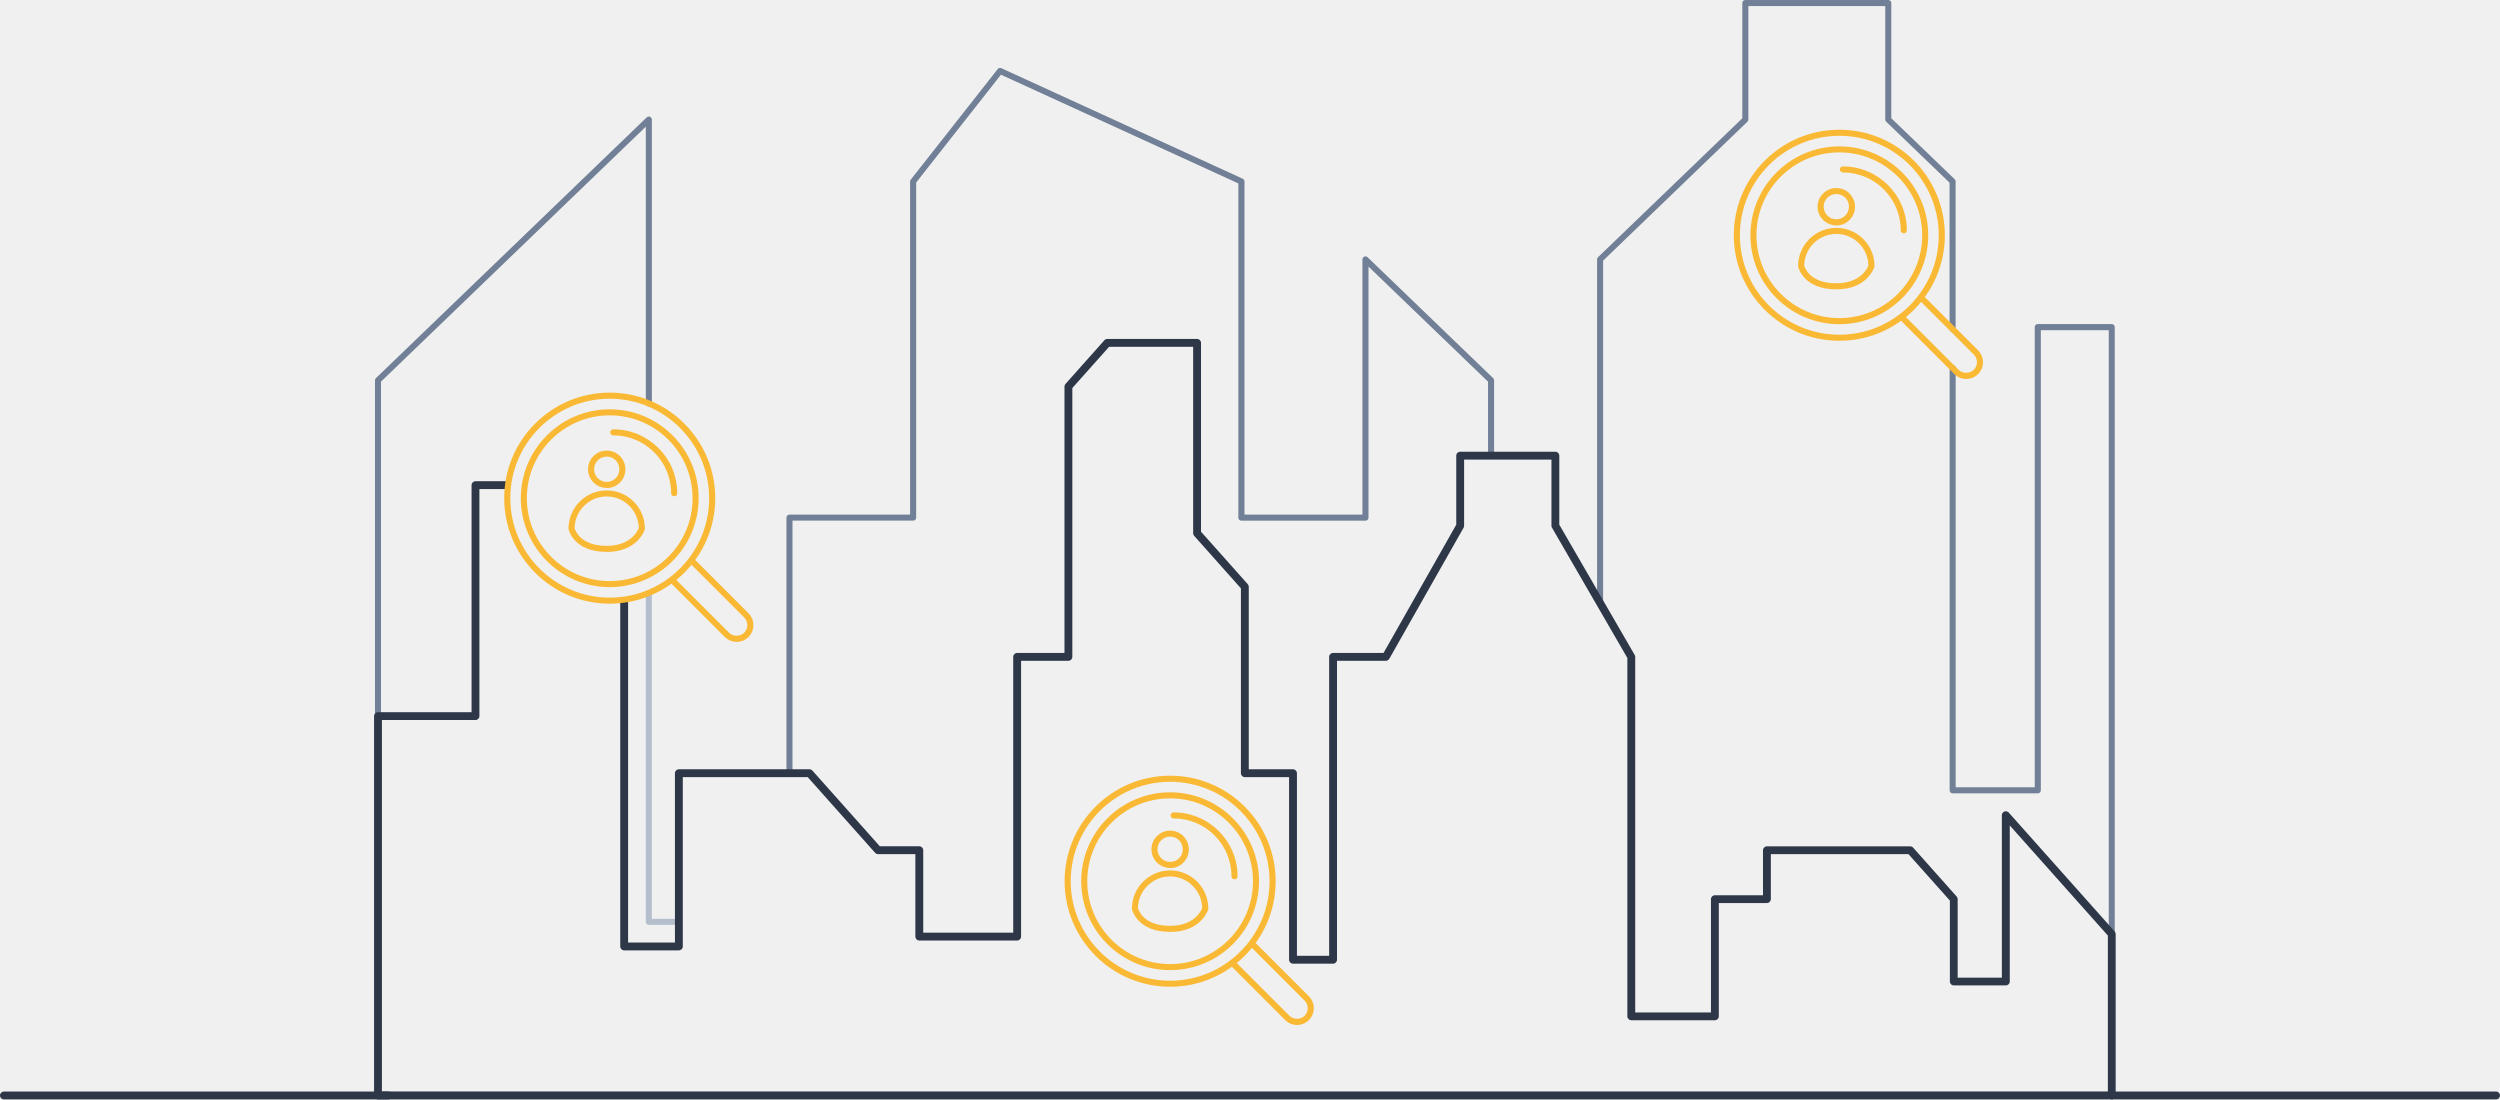
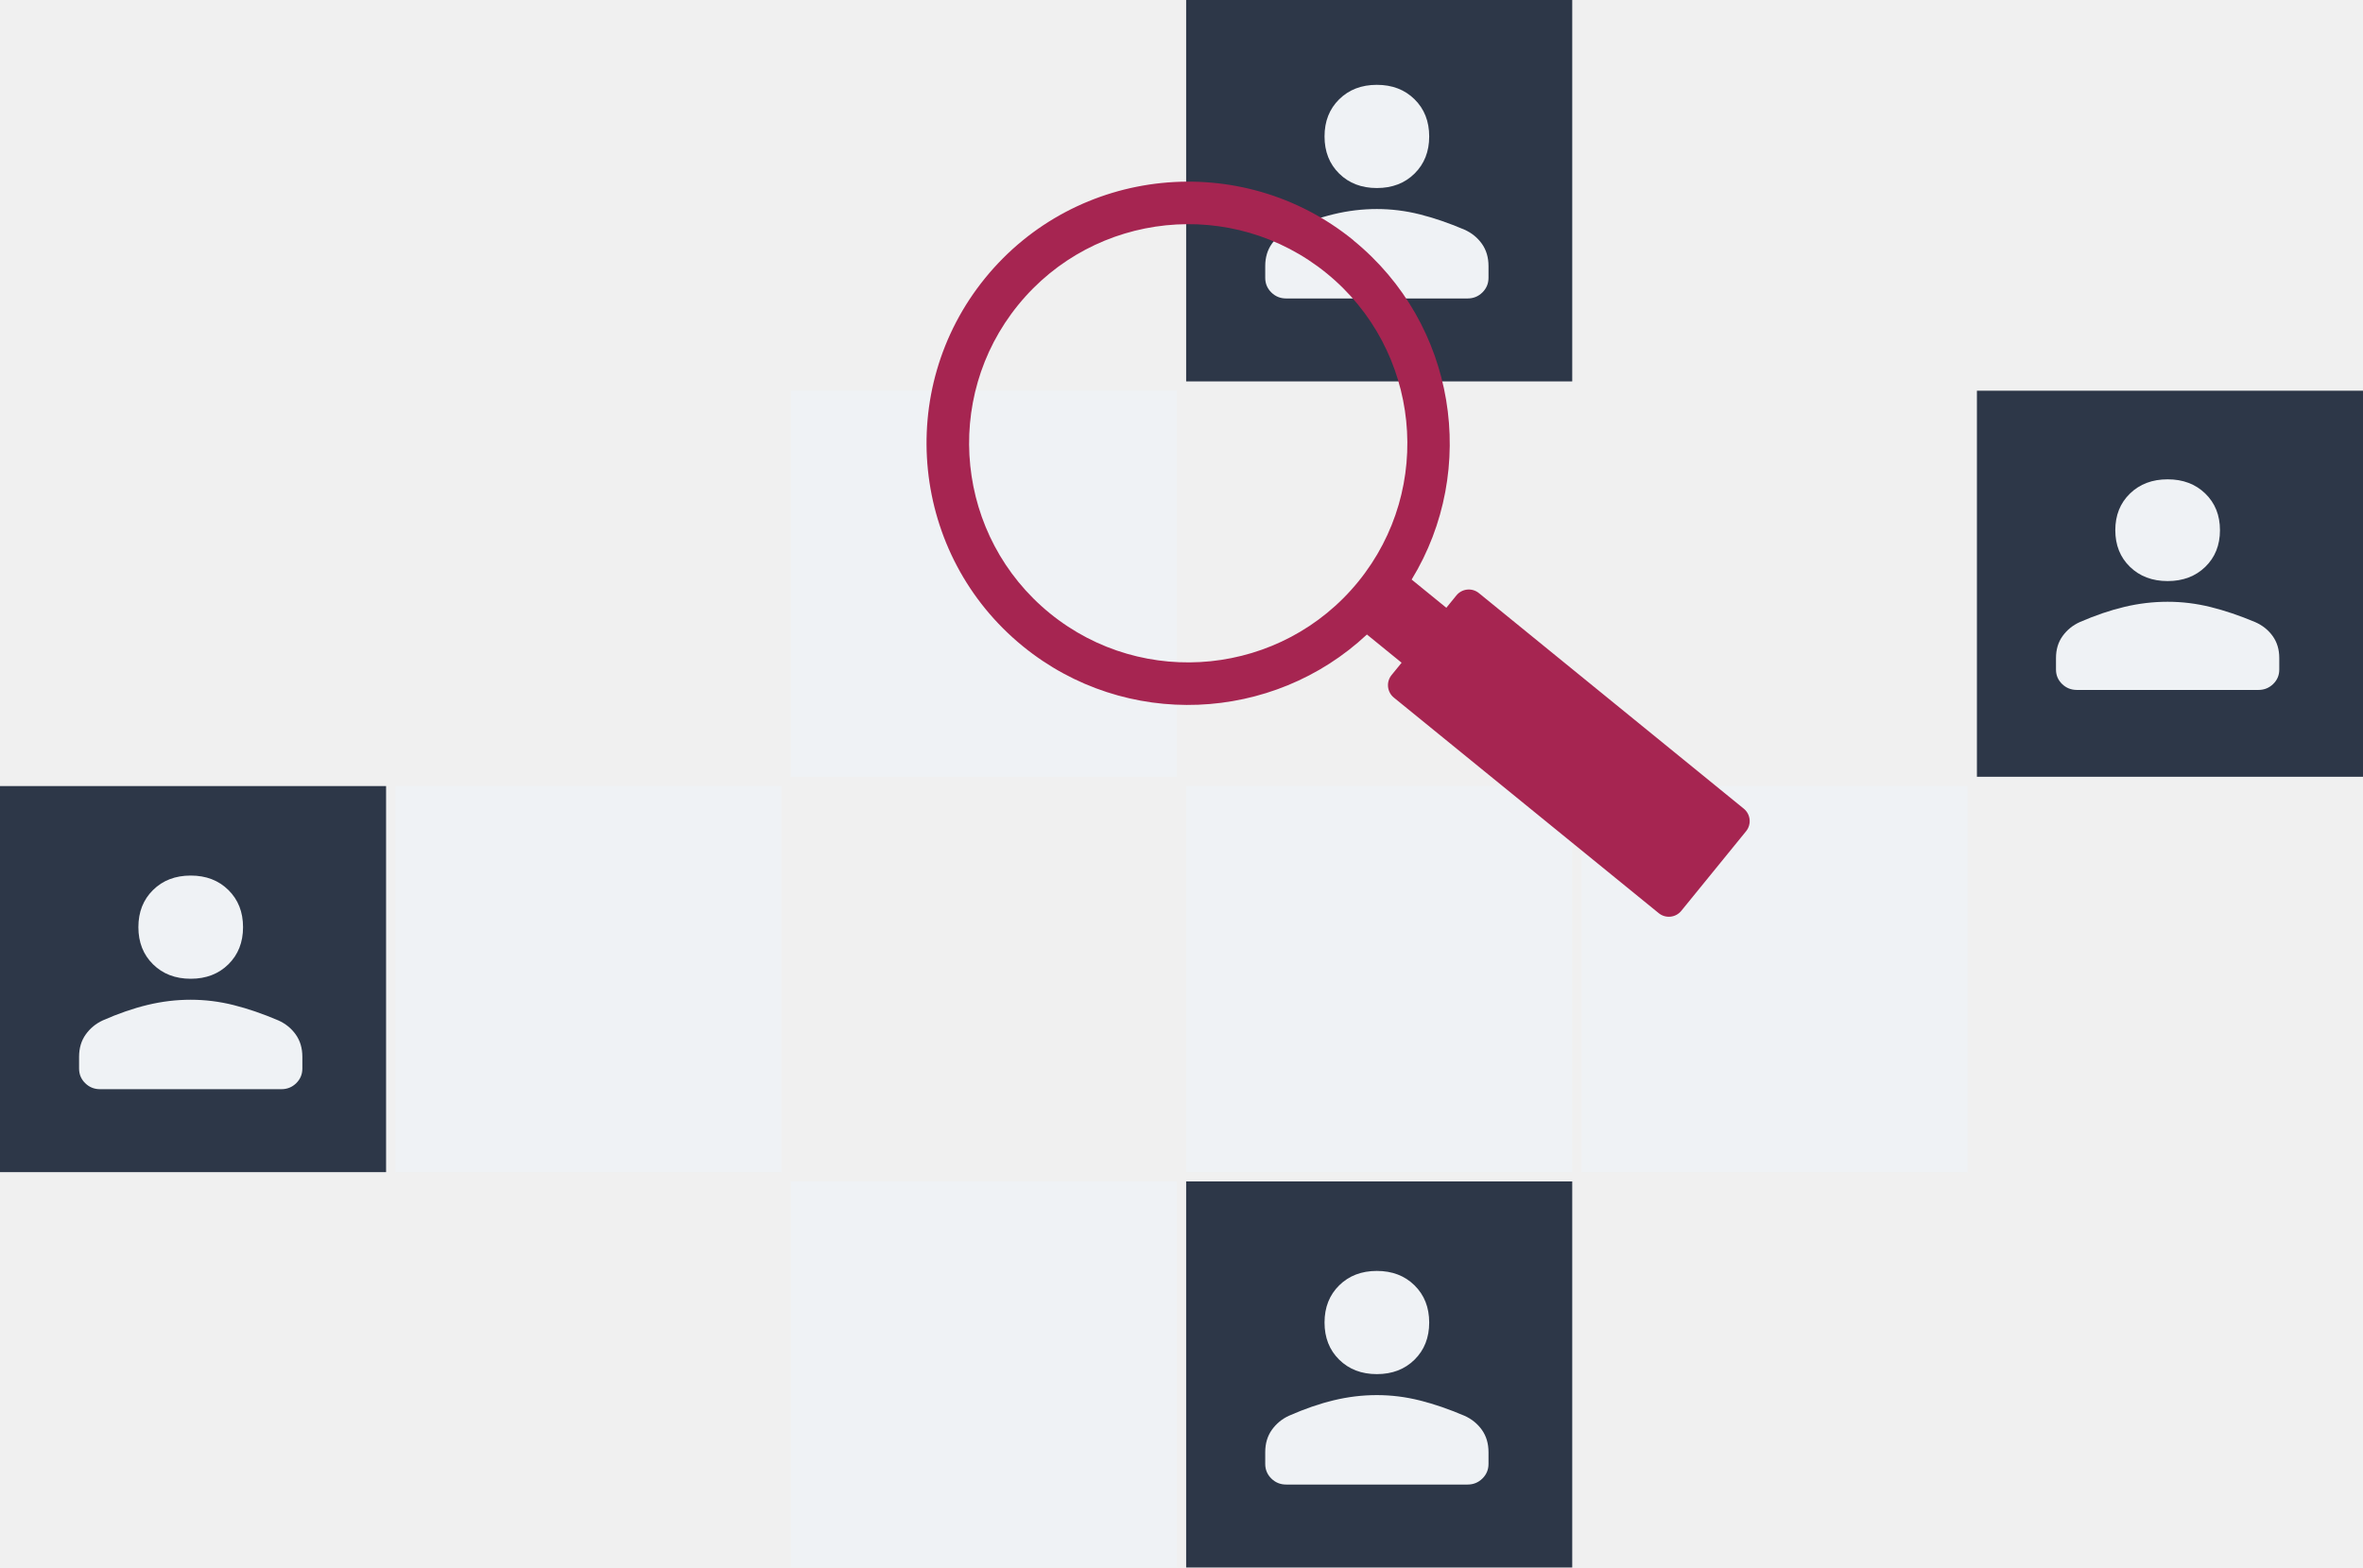
- <svg xmlns="http://www.w3.org/2000/svg" id="Layer_2" data-name="Layer 2" viewBox="0 0 413.63 181.9">
+ <svg xmlns="http://www.w3.org/2000/svg" width="508" height="337" viewBox="0 0 508 337" fill="none">
+   <rect x="255" y="254" width="83" height="83" fill="#2D3748" />
+   <rect y="169" width="83" height="83" fill="#2D3748" />
+   <rect x="255" y="169" width="83" height="83" fill="#EFF2F5" />
+   <rect x="170" y="254" width="83" height="83" fill="#EFF2F5" />
+   <rect x="170" y="84" width="83" height="83" fill="#EFF2F5" />
+   <rect x="425" y="84" width="83" height="83" fill="#2D3748" />
+   <rect x="85" y="169" width="83" height="83" fill="#EFF2F5" />
+   <rect x="340" y="169" width="83" height="83" fill="#EFF2F5" />
+   <rect x="255" width="83" height="82" fill="#2D3748" />
+   <path d="M466 124.927C462.7 124.927 460 123.906 457.9 121.865C455.8 119.823 454.75 117.198 454.75 113.99C454.75 110.781 455.8 108.156 457.9 106.115C460 104.073 462.7 103.052 466 103.052C469.3 103.052 472 104.073 474.1 106.115C476.2 108.156 477.25 110.781 477.25 113.99C477.25 117.198 476.2 119.823 474.1 121.865C472 123.906 469.3 124.927 466 124.927ZM442 143.958V141.479C442 139.632 442.475 138.052 443.425 136.74C444.375 135.427 445.6 134.431 447.1 133.75C450.45 132.292 453.663 131.198 456.738 130.469C459.812 129.74 462.9 129.375 466 129.375C469.1 129.375 472.175 129.752 475.225 130.505C478.275 131.259 481.475 132.34 484.825 133.75C486.375 134.431 487.625 135.427 488.575 136.74C489.525 138.052 490 139.632 490 141.479V143.958C490 145.174 489.563 146.207 488.688 147.057C487.812 147.908 486.75 148.333 485.5 148.333H446.5C445.25 148.333 444.188 147.908 443.312 147.057C442.438 146.207 442 145.174 442 143.958Z" fill="#EFF2F5" />
+   <path d="M296 40.426C292.7 40.426 290 39.391 287.9 37.32C285.8 35.249 284.75 32.586 284.75 29.332C284.75 26.078 285.8 23.416 287.9 21.345C290 19.274 292.7 18.238 296 18.238C299.3 18.238 302 19.274 304.1 21.345C306.2 23.416 307.25 26.078 307.25 29.332C307.25 32.586 306.2 35.249 304.1 37.32C302 39.391 299.3 40.426 296 40.426ZM272 59.729V57.215C272 55.341 272.475 53.739 273.425 52.407C274.375 51.076 275.6 50.065 277.1 49.375C280.45 47.896 283.663 46.786 286.738 46.047C289.812 45.307 292.9 44.938 296 44.938C299.1 44.938 302.175 45.32 305.225 46.084C308.275 46.848 311.475 47.945 314.825 49.375C316.375 50.065 317.625 51.076 318.575 52.407C319.525 53.739 320 55.341 320 57.215V59.729C320 60.962 319.563 62.01 318.688 62.872C317.812 63.735 316.75 64.167 315.5 64.167H276.5C275.25 64.167 274.188 63.735 273.312 62.872C272.438 62.01 272 60.962 272 59.729Z" fill="#EFF2F5" />
+   <path d="M296 295.426C292.7 295.426 290 294.391 287.9 292.32C285.8 290.249 284.75 287.586 284.75 284.332C284.75 281.078 285.8 278.416 287.9 276.345C290 274.274 292.7 273.239 296 273.239C299.3 273.239 302 274.274 304.1 276.345C306.2 278.416 307.25 281.078 307.25 284.332C307.25 287.586 306.2 290.249 304.1 292.32C302 294.391 299.3 295.426 296 295.426ZM272 314.729V312.215C272 310.341 272.475 308.739 273.425 307.407C274.375 306.076 275.6 305.065 277.1 304.375C280.45 302.896 283.663 301.786 286.738 301.047C289.812 300.307 292.9 299.937 296 299.937C299.1 299.937 302.175 300.32 305.225 301.084C308.275 301.848 311.475 302.945 314.825 304.375C316.375 305.065 317.625 306.076 318.575 307.407C319.525 308.739 320 310.341 320 312.215V314.729C320 315.962 319.563 317.01 318.688 317.872C317.812 318.735 316.75 319.167 315.5 319.167H276.5C275.25 319.167 274.188 318.735 273.312 317.872C272.438 317.01 272 315.962 272 314.729Z" fill="#EFF2F5" />
+   <path d="M41 210.426C37.7 210.426 35 209.391 32.9 207.32C30.8 205.249 29.75 202.586 29.75 199.332C29.75 196.078 30.8 193.416 32.9 191.345C35 189.274 37.7 188.239 41 188.239C44.3 188.239 47 189.274 49.1 191.345C51.2 193.416 52.25 196.078 52.25 199.332C52.25 202.586 51.2 205.249 49.1 207.32C47 209.391 44.3 210.426 41 210.426ZM17 229.729V227.215C17 225.341 17.475 223.739 18.425 222.407C19.375 221.076 20.6 220.065 22.1 219.375C25.45 217.896 28.663 216.786 31.738 216.047C34.812 215.307 37.9 214.937 41 214.937C44.1 214.937 47.175 215.32 50.225 216.084C53.275 216.848 56.475 217.945 59.825 219.375C61.375 220.065 62.625 221.076 63.575 222.407C64.525 223.739 65 225.341 65 227.215V229.729C65 230.962 64.562 232.01 63.688 232.872C62.812 233.735 61.75 234.167 60.5 234.167H21.5C20.25 234.167 19.188 233.735 18.312 232.872C17.438 232.01 17 230.962 17 229.729Z" fill="#EFF2F5" />
+   <g clip-path="url(#clip0_58_1519)">
+     <path d="M290.967 51.66C266.895 32.069 231.378 35.713 211.794 59.776C192.209 83.839 195.846 119.364 219.918 138.956C241.984 156.915 273.653 155.334 293.863 136.413L301.319 142.481L299.159 145.135C297.96 146.608 298.183 148.782 299.656 149.981L356.596 196.324C358.069 197.523 360.243 197.3 361.442 195.827L375.377 178.705C376.576 177.231 376.353 175.058 374.88 173.859L317.94 127.516C316.458 126.309 314.293 126.54 313.094 128.013L310.934 130.667L303.478 124.599C317.901 100.968 313.01 69.63 290.953 51.678L290.967 51.66ZM225.697 131.855C205.549 115.457 202.489 85.712 218.895 65.555C235.301 45.397 265.038 42.346 285.195 58.752C305.353 75.158 308.404 104.895 291.998 125.053C275.592 145.21 245.846 148.254 225.697 131.855Z" fill="#A62551" />
+   </g>
  <defs>
-     <style>
-       .cls-1 {
-         fill: #2d3748;
-       }
- 
-       .cls-1, .cls-2, .cls-3, .cls-4 {
-         stroke-width: 0px;
-       }
- 
-       .cls-2 {
-         fill: #b4becc;
-       }
- 
-       .cls-3 {
-         fill: #f9b934;
-       }
- 
-       .cls-4 {
-         fill: #718096;
-       }
-     </style>
+     <clipPath id="clip0_58_1519">
+       <rect width="112.555" height="201.957" fill="white" transform="translate(176.266 103.428) rotate(-50.8582)" />
+     </clipPath>
  </defs>
-   <g id="Layer_1-2" data-name="Layer 1">
-     <g id="good-company">
-       <g>
-         <path class="cls-4" d="M62.54,119.49c-.28,0-.5-.22-.5-.5v-56.06c0-.14.06-.27.15-.36l44.81-43.15c.15-.14.36-.18.54-.1s.31.26.31.46v46.97c0,.28-.22.5-.5.5s-.5-.22-.5-.5V20.96l-43.81,42.18v55.85c0,.28-.22.5-.5.5Z" />
-         <path class="cls-4" d="M349.4,155.05c-.28,0-.5-.22-.5-.5V54.63h-11.24v76.13c0,.28-.22.5-.5.5h-14.09c-.28,0-.5-.22-.5-.5V60.9c0-.28.22-.5.5-.5s.5.22.5.5v69.35h13.08V54.12c0-.28.22-.5.5-.5h12.24c.28,0,.5.22.5.5v100.42c0,.28-.22.5-.5.5Z" />
-         <path class="cls-4" d="M264.74,99.88c-.28,0-.5-.22-.5-.5v-56.46c0-.14.06-.27.15-.36l23.88-22.99V.5c0-.28.22-.5.5-.5h23.65c.28,0,.5.22.5.5v19.06l10.49,10.1c.1.09.15.22.15.36v24.43c0,.28-.22.5-.5.5s-.5-.22-.5-.5v-24.22l-10.49-10.1c-.1-.09-.15-.22-.15-.36V1h-22.65v18.77c0,.14-.06.27-.15.36l-23.88,22.99v56.25c0,.28-.22.5-.5.5Z" />
-         <path class="cls-4" d="M130.62,128.43c-.28,0-.5-.22-.5-.5v-42.29c0-.28.22-.5.5-.5h19.96V30.03c0-.11.04-.22.11-.31l14.38-18.29c.14-.18.39-.24.6-.15l39.94,18.29c.18.08.29.26.29.46v55.11h19.52v-42.22c0-.2.12-.38.31-.46.18-.08.4-.04.54.1l20.78,20.01c.1.09.15.22.15.36v12.46c0,.28-.22.5-.5.5s-.5-.22-.5-.5v-12.24l-19.78-19.04v41.54c0,.28-.22.5-.5.5h-20.53c-.28,0-.5-.22-.5-.5V30.35l-39.28-17.99-14.03,17.84v55.44c0,.28-.22.5-.5.5h-19.96v41.79c0,.28-.22.5-.5.5Z" />
-         <path class="cls-2" d="M112.32,153.02h-4.97c-.28,0-.5-.22-.5-.5v-54.41c0-.28.22-.5.5-.5s.5.22.5.5v53.91h4.47c.28,0,.5.22.5.5s-.22.5-.5.5Z" />
-       </g>
-       <path class="cls-1" d="M349.4,181.9H62.54c-.36,0-.65-.29-.65-.65v-62.77c0-.36.29-.65.65-.65h15.48v-37.56c0-.36.29-.65.65-.65h4.9c.36,0,.65.29.65.65s-.29.65-.65.65h-4.25v37.56c0,.36-.29.65-.65.65h-15.48v61.46h285.56v-25.8l-16.23-18.22v25.82c0,.36-.29.65-.65.65h-8.61c-.36,0-.65-.29-.65-.65v-13.39l-6.85-7.68h-22.77v7.44c0,.36-.29.65-.65.65h-7.96v18.74c0,.36-.29.65-.65.65h-13.83c-.36,0-.65-.29-.65-.65v-59.29l-12.47-21.55c-.06-.1-.09-.21-.09-.33v-10.94h-14.45v10.94c0,.11-.03.22-.08.32l-12.3,21.7c-.12.2-.33.33-.57.33h-8.08v49.46c0,.36-.29.65-.65.65h-6.63c-.36,0-.65-.29-.65-.65v-30.21h-7.32c-.36,0-.65-.29-.65-.65v-30.59l-7.74-8.69c-.11-.12-.16-.27-.16-.43v-30.84h-13.91l-6.08,6.82v44.48c0,.36-.29.65-.65.65h-7.83v45.63c0,.36-.29.65-.65.65h-16.19c-.36,0-.65-.29-.65-.65v-13.64h-6.17c-.19,0-.36-.08-.49-.22l-11.15-12.52h-20.67v28.01c0,.36-.29.65-.65.65h-9.05c-.36,0-.65-.29-.65-.65v-56.87c0-.36.29-.65.65-.65s.65.29.65.65v56.22h7.75v-28.01c0-.36.29-.65.65-.65h21.61c.19,0,.36.08.49.22l11.15,12.52h6.53c.36,0,.65.29.65.65v13.64h14.89v-45.63c0-.36.29-.65.65-.65h7.83v-44.07c0-.16.06-.31.16-.43l6.44-7.23c.12-.14.3-.22.49-.22h14.85c.36,0,.65.29.65.65v31.24l7.74,8.69c.11.12.16.27.16.43v30.19h7.32c.36,0,.65.29.65.65v30.21h5.33v-49.46c0-.36.29-.65.65-.65h8.35l12.03-21.22v-11.42c0-.36.29-.65.65-.65h15.75c.36,0,.65.29.65.65v11.42l12.47,21.55c.06.1.09.21.09.33v58.82h12.53v-18.74c0-.36.29-.65.65-.65h7.96v-7.44c0-.36.29-.65.65-.65h23.71c.19,0,.36.08.49.22l7.2,8.09c.11.12.16.27.16.43v12.99h7.31v-26.88c0-.27.17-.51.42-.61.25-.09.54-.03.72.17l17.53,19.68c.11.12.16.27.16.43v26.7c0,.36-.29.65-.65.65Z" />
-       <path class="cls-1" d="M64.22,181.9H.65c-.36,0-.65-.29-.65-.65s.29-.65.65-.65h63.57c.36,0,.65.29.65.65s-.29.65-.65.65Z" />
-       <path class="cls-1" d="M412.98,181.9h-63.57c-.36,0-.65-.29-.65-.65s.29-.65.65-.65h63.57c.36,0,.65.29.65.65s-.29.65-.65.65Z" />
-       <g>
-         <path class="cls-3" d="M121.88,106.2c-.74,0-1.44-.29-1.97-.81l-8.75-8.75c-.2-.2-.2-.51,0-.71.2-.2.51-.2.71,0l8.75,8.75c.67.67,1.84.67,2.51,0,.69-.69.69-1.82,0-2.51l-8.75-8.75c-.2-.2-.2-.51,0-.71.2-.2.51-.2.71,0l8.75,8.75c1.08,1.08,1.08,2.85,0,3.93-.52.53-1.22.81-1.96.81Z" />
-         <g>
-           <path class="cls-3" d="M100.88,99.88c-9.63,0-17.46-7.83-17.46-17.46s7.83-17.46,17.46-17.46,17.46,7.83,17.46,17.46-7.83,17.46-17.46,17.46ZM100.88,65.97c-9.07,0-16.45,7.38-16.45,16.46s7.38,16.45,16.45,16.45,16.45-7.38,16.45-16.45-7.38-16.46-16.45-16.46Z" />
-           <path class="cls-3" d="M100.88,97.14c-8.11,0-14.71-6.6-14.71-14.71s6.6-14.71,14.71-14.71,14.71,6.6,14.71,14.71-6.6,14.71-14.71,14.71ZM100.88,68.72c-7.56,0-13.71,6.15-13.71,13.71s6.15,13.71,13.71,13.71,13.71-6.15,13.71-13.71-6.15-13.71-13.71-13.71Z" />
-         </g>
-         <path class="cls-3" d="M111.54,82.1c-.28,0-.5-.22-.5-.5,0-5.28-4.29-9.57-9.57-9.57-.28,0-.5-.22-.5-.5s.22-.5.5-.5c5.83,0,10.58,4.74,10.58,10.58,0,.28-.22.5-.5.5Z" />
-       </g>
-       <g>
-         <path class="cls-3" d="M214.59,169.58c-.74,0-1.44-.29-1.96-.81l-8.75-8.75c-.2-.2-.2-.51,0-.71.2-.2.51-.2.71,0l8.75,8.75c.67.67,1.84.67,2.51,0,.69-.69.69-1.82,0-2.51l-8.75-8.75c-.2-.2-.2-.51,0-.71.2-.2.51-.2.71,0l8.75,8.75c1.08,1.08,1.08,2.85,0,3.93-.53.53-1.22.81-1.97.81Z" />
-         <g>
-           <path class="cls-3" d="M193.6,163.26c-9.63,0-17.46-7.83-17.46-17.46s7.83-17.46,17.46-17.46,17.46,7.83,17.46,17.46-7.83,17.46-17.46,17.46ZM193.6,129.35c-9.07,0-16.45,7.38-16.45,16.45s7.38,16.46,16.45,16.46,16.45-7.38,16.45-16.46-7.38-16.45-16.45-16.45Z" />
-           <path class="cls-3" d="M193.6,160.51c-8.11,0-14.71-6.6-14.71-14.71s6.6-14.71,14.71-14.71,14.71,6.6,14.71,14.71-6.6,14.71-14.71,14.71ZM193.6,132.09c-7.56,0-13.71,6.15-13.71,13.71s6.15,13.71,13.71,13.71,13.71-6.15,13.71-13.71-6.15-13.71-13.71-13.71Z" />
-         </g>
-         <path class="cls-3" d="M204.25,145.48c-.28,0-.5-.22-.5-.5,0-5.28-4.29-9.57-9.57-9.57-.28,0-.5-.22-.5-.5s.22-.5.5-.5c5.83,0,10.58,4.74,10.58,10.58,0,.28-.22.5-.5.5Z" />
-       </g>
-       <g>
-         <path class="cls-3" d="M325.32,62.7c-.74,0-1.44-.29-1.97-.81l-8.75-8.75c-.2-.2-.2-.51,0-.71.2-.2.51-.2.71,0l8.75,8.75c.67.67,1.84.67,2.51,0,.34-.34.52-.78.52-1.25s-.18-.92-.52-1.26l-8.75-8.75c-.2-.2-.2-.51,0-.71.2-.2.51-.2.71,0l8.75,8.75c.52.53.81,1.22.81,1.97s-.29,1.44-.81,1.96c-.52.52-1.22.81-1.97.81Z" />
-         <g>
-           <path class="cls-3" d="M304.32,56.38c-9.63,0-17.46-7.83-17.46-17.46s7.83-17.46,17.46-17.46,17.46,7.83,17.46,17.46-7.83,17.46-17.46,17.46ZM304.32,22.47c-9.07,0-16.45,7.38-16.45,16.46s7.38,16.45,16.45,16.45,16.45-7.38,16.45-16.45-7.38-16.46-16.45-16.46Z" />
-           <path class="cls-3" d="M304.32,53.64c-8.11,0-14.71-6.6-14.71-14.71s6.6-14.71,14.71-14.71,14.71,6.6,14.71,14.71-6.6,14.71-14.71,14.71ZM304.32,25.21c-7.56,0-13.71,6.15-13.71,13.71s6.15,13.71,13.71,13.71,13.71-6.15,13.71-13.71-6.15-13.71-13.71-13.71Z" />
-         </g>
-         <path class="cls-3" d="M314.98,38.6c-.28,0-.5-.22-.5-.5,0-5.28-4.29-9.57-9.57-9.57-.28,0-.5-.22-.5-.5s.22-.5.5-.5c5.83,0,10.58,4.75,10.58,10.58,0,.28-.22.5-.5.5Z" />
-       </g>
-       <g>
-         <path class="cls-3" d="M303.82,37.29c-1.71,0-3.1-1.39-3.1-3.09s1.39-3.09,3.1-3.09c.96,0,1.85.43,2.44,1.19.43.55.66,1.21.66,1.91s-.23,1.37-.66,1.91c-.59.75-1.48,1.19-2.44,1.19ZM303.82,32.1c-1.15,0-2.09.94-2.09,2.09s.94,2.09,2.09,2.09c.65,0,1.25-.29,1.65-.8.29-.37.44-.82.44-1.29s-.15-.92-.44-1.29c-.4-.51-1-.8-1.65-.8Z" />
-         <path class="cls-3" d="M303.82,47.87c-5.44,0-6.27-3.6-6.31-3.75,0-.03-.01-.07-.01-.1,0-3.48,2.83-6.32,6.32-6.32s6.32,2.83,6.32,6.32c0,.05,0,.1-.02.15-.05.15-1.22,3.71-6.3,3.71ZM298.51,43.95c.11.38.97,2.92,5.31,2.92,4,0,5.14-2.48,5.31-2.94-.05-2.89-2.41-5.23-5.31-5.23s-5.28,2.35-5.31,5.25ZM309.64,44.01h0,0Z" />
-       </g>
-       <g>
-         <path class="cls-3" d="M193.6,143.61c-1.71,0-3.09-1.39-3.09-3.09s1.39-3.09,3.09-3.09c.96,0,1.85.43,2.44,1.19.42.54.66,1.22.66,1.91s-.23,1.36-.66,1.91c-.59.75-1.48,1.19-2.44,1.19ZM193.6,138.42c-1.15,0-2.09.94-2.09,2.09s.94,2.09,2.09,2.09c.65,0,1.25-.29,1.65-.8.29-.37.44-.82.44-1.29s-.15-.92-.44-1.29c-.4-.51-1-.8-1.65-.8Z" />
-         <path class="cls-3" d="M193.6,154.18c-5.44,0-6.27-3.6-6.31-3.75,0-.03-.01-.07-.01-.1,0-3.48,2.83-6.32,6.32-6.32s6.32,2.83,6.32,6.32c0,.05,0,.1-.02.15-.05.15-1.22,3.71-6.3,3.71ZM188.28,150.26c.11.38.97,2.92,5.31,2.92,4,0,5.14-2.48,5.31-2.94-.05-2.89-2.41-5.23-5.31-5.23s-5.28,2.35-5.31,5.25ZM199.41,150.33h0,0Z" />
-       </g>
-       <g>
-         <path class="cls-3" d="M100.38,80.73c-1.71,0-3.09-1.39-3.09-3.09s1.39-3.09,3.09-3.09c.96,0,1.85.43,2.44,1.19.43.55.66,1.21.66,1.91s-.23,1.36-.66,1.91c-.59.75-1.48,1.19-2.44,1.19ZM100.38,75.55c-1.15,0-2.09.94-2.09,2.09s.94,2.09,2.09,2.09c.65,0,1.25-.29,1.65-.8.29-.37.44-.82.44-1.29s-.15-.92-.44-1.29c-.4-.51-1-.8-1.65-.8Z" />
-         <path class="cls-3" d="M100.38,91.31c-5.44,0-6.27-3.6-6.31-3.75,0-.03-.01-.07-.01-.1,0-3.48,2.83-6.32,6.32-6.32s6.32,2.83,6.32,6.32c0,.05,0,.1-.02.15-.05.15-1.22,3.71-6.3,3.71ZM95.07,87.39c.11.38.97,2.92,5.31,2.92,3.99,0,5.14-2.5,5.31-2.94-.05-2.89-2.41-5.23-5.31-5.23s-5.28,2.35-5.31,5.25ZM106.2,87.45h0,0Z" />
-       </g>
-     </g>
-   </g>
</svg>
